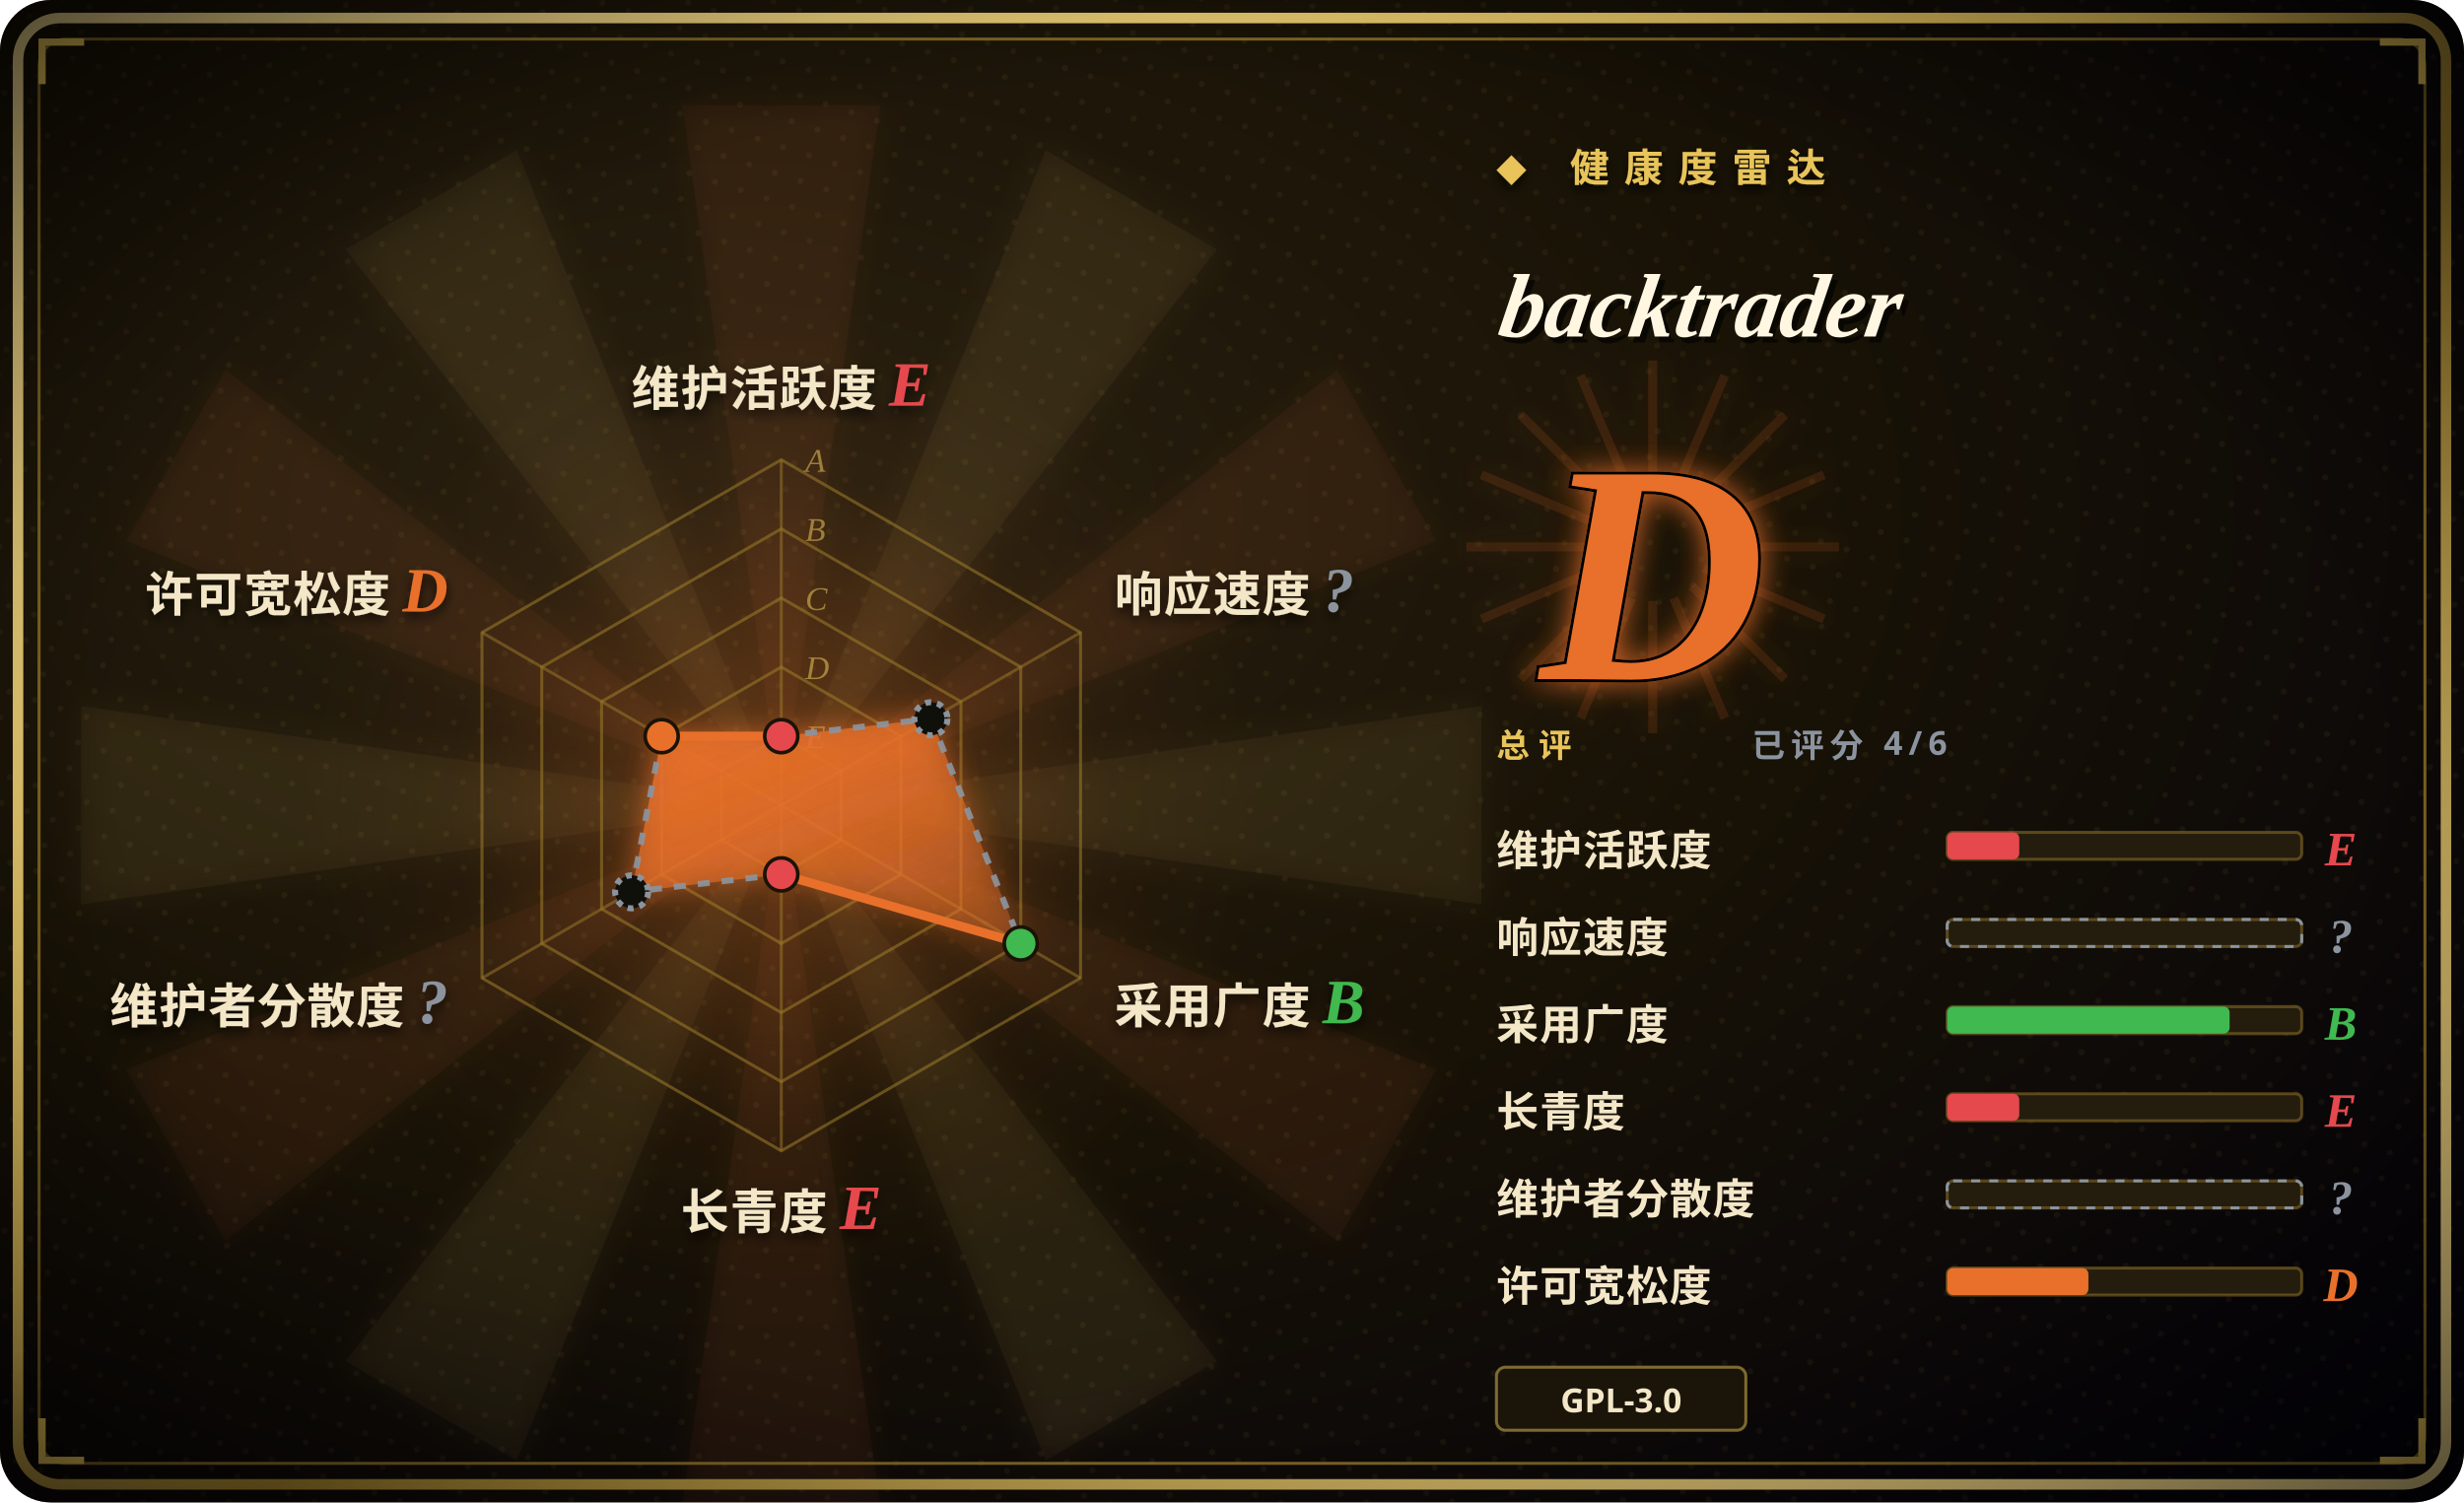
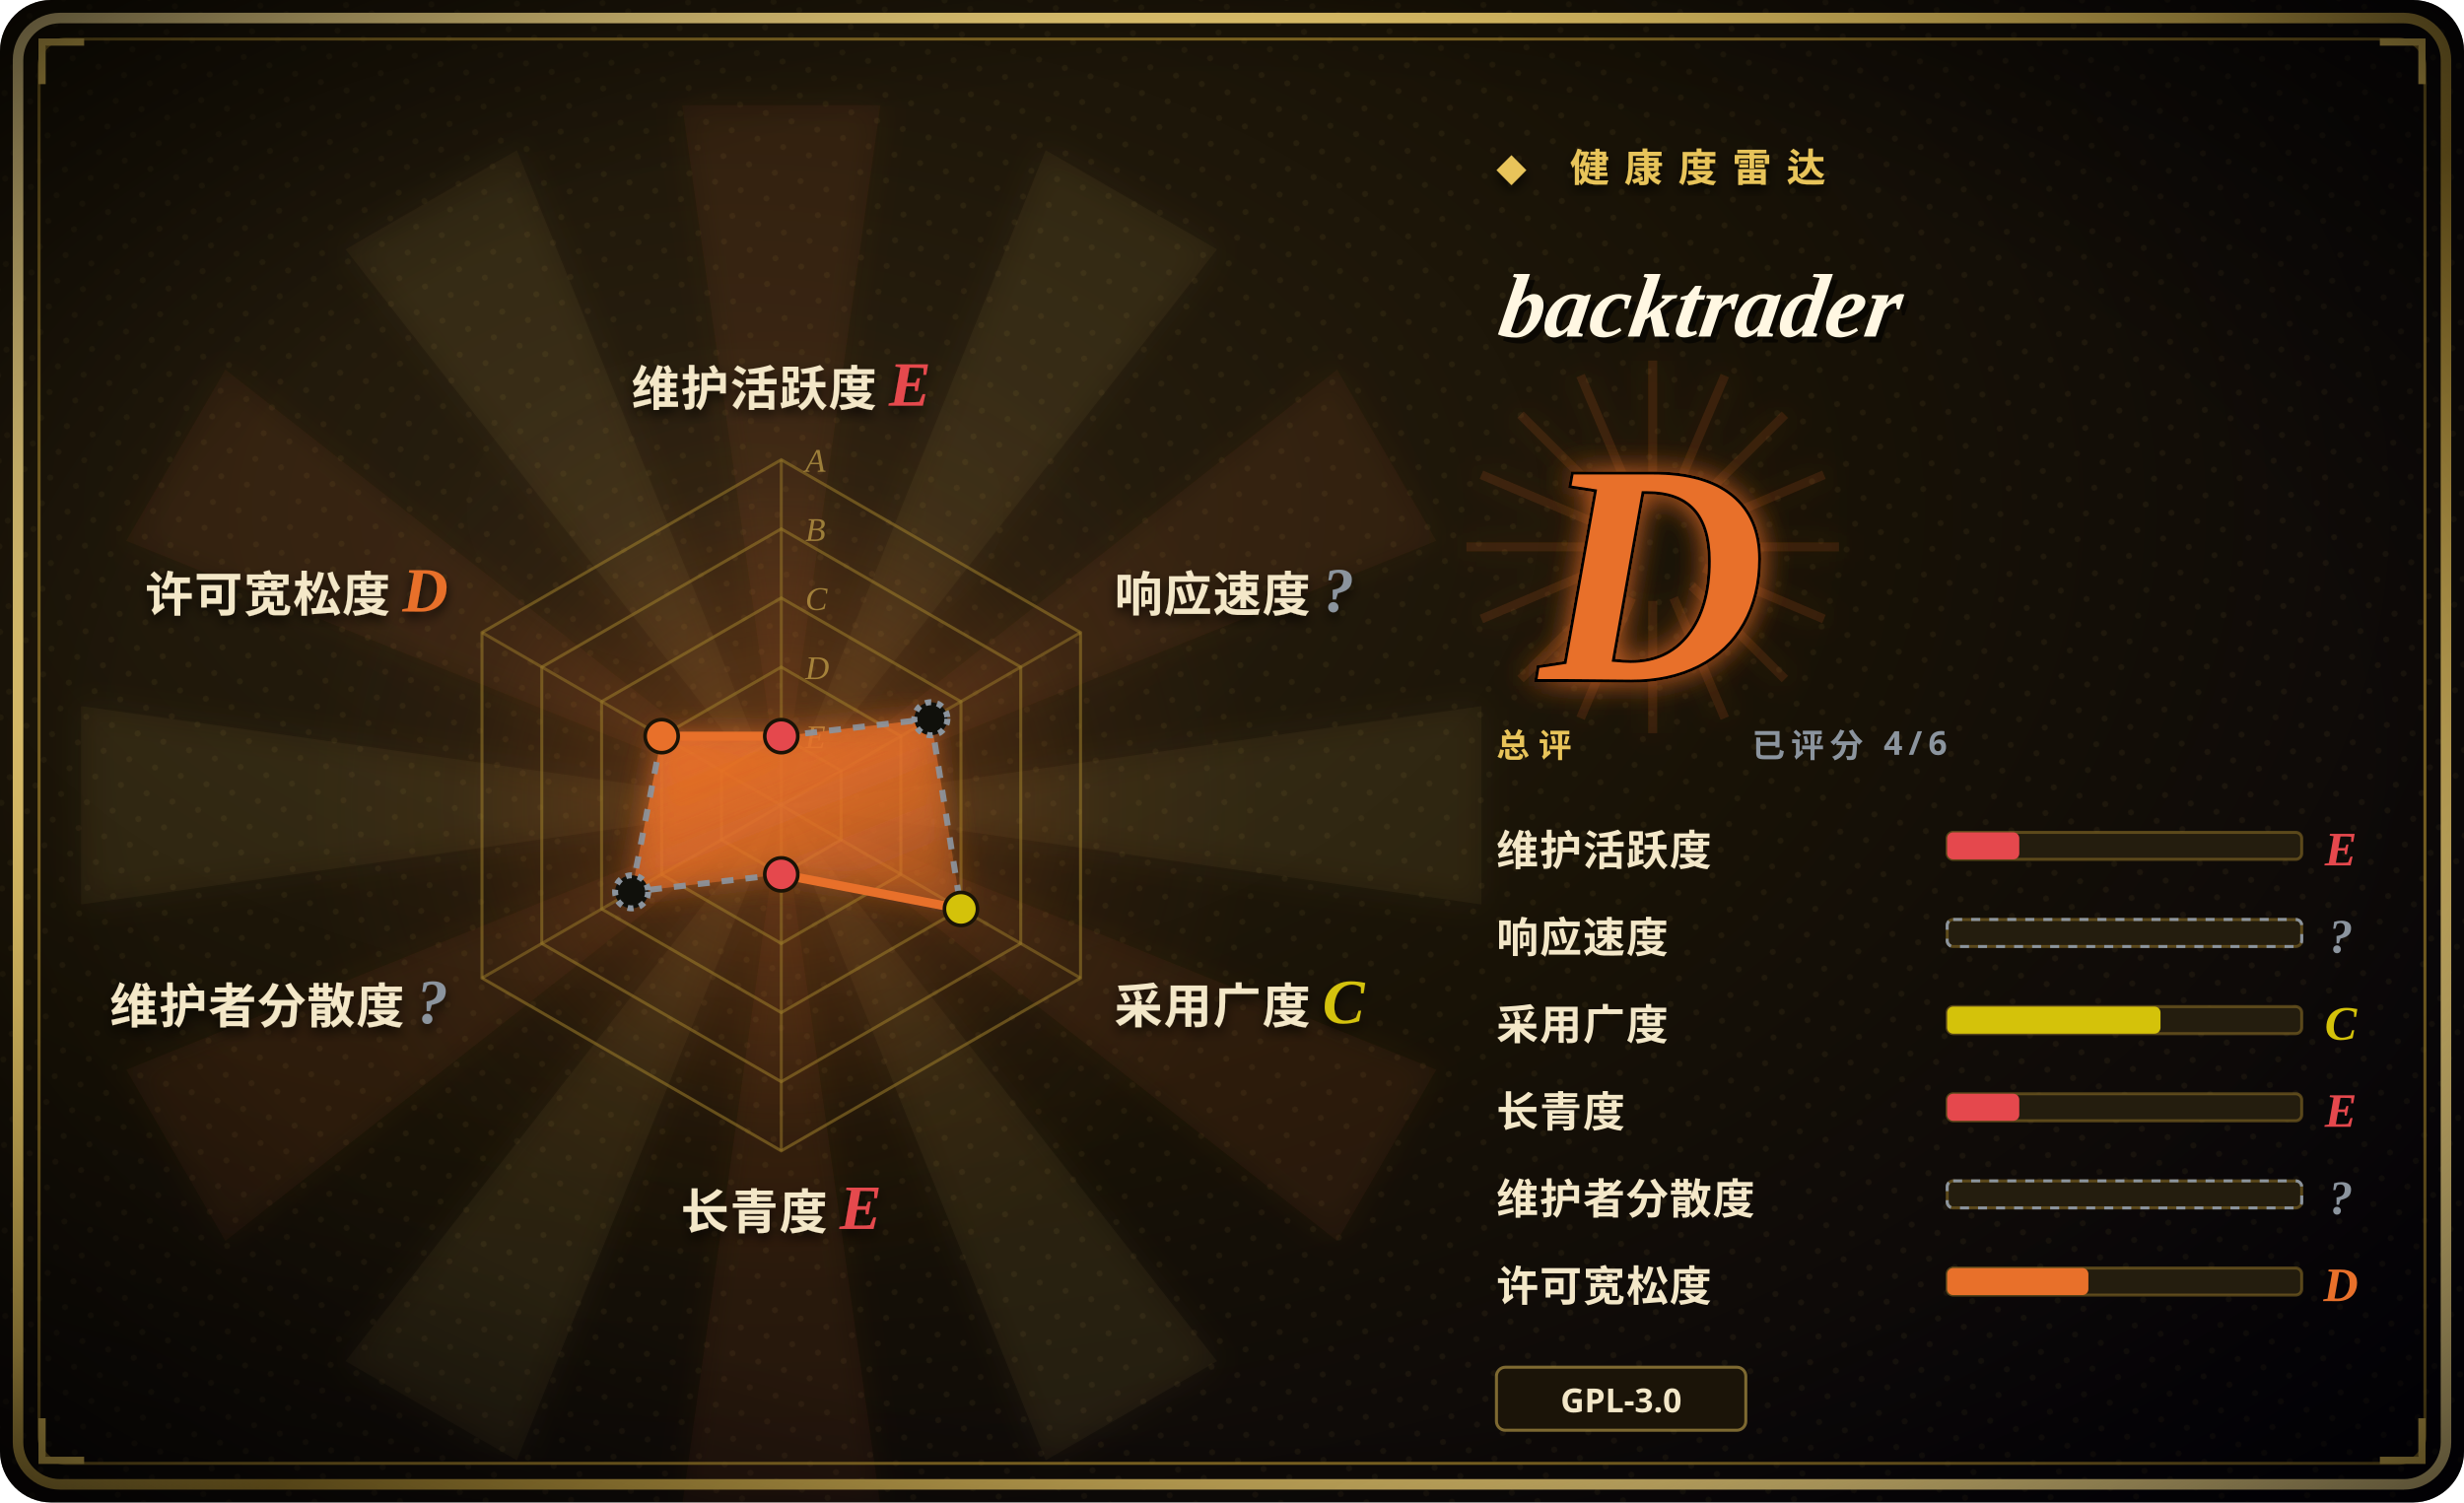
<svg xmlns="http://www.w3.org/2000/svg" width="820" height="500" viewBox="0 0 820 500">
  <defs>
    <radialGradient id="bg" cx="30%" cy="34%" r="90%">
      <stop offset="0%" stop-color="#2a2010" />
      <stop offset="48%" stop-color="#181206" />
      <stop offset="100%" stop-color="#05030a" />
    </radialGradient>
    <radialGradient id="vig" cx="50%" cy="50%" r="72%">
      <stop offset="62%" stop-color="#000000" stop-opacity="0" />
      <stop offset="100%" stop-color="#000000" stop-opacity="0.72" />
    </radialGradient>
    <linearGradient id="frame" x1="0" y1="0" x2="1" y2="1">
      <stop offset="0%" stop-color="#f6dd92" />
      <stop offset="45%" stop-color="#E8C45A" />
      <stop offset="55%" stop-color="#9c7d2a" />
      <stop offset="100%" stop-color="#f6dd92" />
    </linearGradient>
    <linearGradient id="poly" x1="0" y1="0" x2="0.7" y2="1">
      <stop offset="0%" stop-color="#E8702A" stop-opacity="0.92" />
      <stop offset="100%" stop-color="#E8702A" stop-opacity="0.34" />
    </linearGradient>
    <radialGradient id="halo" cx="50%" cy="50%" r="50%">
      <stop offset="0%" stop-color="#E8702A" stop-opacity="0.34" />
      <stop offset="68%" stop-color="#E8702A" stop-opacity="0.04" />
      <stop offset="100%" stop-color="#E8702A" stop-opacity="0" />
    </radialGradient>
    <filter id="glow" x="-60%" y="-60%" width="220%" height="220%">
      <feGaussianBlur stdDeviation="5" result="b" />
      <feMerge>
        <feMergeNode in="b" />
        <feMergeNode in="SourceGraphic" />
      </feMerge>
    </filter>
    <filter id="soft" x="-30%" y="-30%" width="160%" height="160%">
      <feDropShadow dx="0" dy="2" stdDeviation="2" flood-color="#000" flood-opacity="0.7" />
    </filter>
    <pattern id="halftone" width="9" height="9" patternUnits="userSpaceOnUse" patternTransform="rotate(18)">
      <circle cx="2" cy="2" r="1" fill="#E8C45A" fill-opacity="0.06" />
    </pattern>
  </defs>
  <rect width="820" height="500" rx="17" fill="url(#bg)" />
  <rect width="820" height="500" rx="17" fill="url(#halftone)" />
  <g opacity="0.5" filter="url(#glow)">
    <path d="M260,268 L493,235 L493,301 Z" fill="#E8C45A" fill-opacity="0.10" />
    <path d="M260,268 L478,356 L445,413 Z" fill="#E8702A" fill-opacity="0.10" />
    <path d="M260,268 L405,453 L348,486 Z" fill="#E8C45A" fill-opacity="0.10" />
    <path d="M260,268 L293,501 L227,501 Z" fill="#E8702A" fill-opacity="0.10" />
    <path d="M260,268 L172,486 L115,453 Z" fill="#E8C45A" fill-opacity="0.10" />
    <path d="M260,268 L75,413 L42,356 Z" fill="#E8702A" fill-opacity="0.10" />
    <path d="M260,268 L27,301 L27,235 Z" fill="#E8C45A" fill-opacity="0.10" />
    <path d="M260,268 L42,180 L75,123 Z" fill="#E8702A" fill-opacity="0.10" />
    <path d="M260,268 L115,83 L172,50 Z" fill="#E8C45A" fill-opacity="0.10" />
    <path d="M260,268 L227,35 L293,35 Z" fill="#E8702A" fill-opacity="0.10" />
    <path d="M260,268 L348,50 L405,83 Z" fill="#E8C45A" fill-opacity="0.10" />
    <path d="M260,268 L445,123 L478,180 Z" fill="#E8702A" fill-opacity="0.10" />
  </g>
  <circle cx="260" cy="268" r="161" fill="url(#halo)" />
  <rect x="6" y="6" width="808" height="488" rx="14" fill="none" stroke="url(#frame)" stroke-width="3.5" />
  <rect x="13" y="13" width="794" height="474" rx="9" fill="none" stroke="#9c7d2a" stroke-width="1" stroke-opacity="0.8" />
  <path d="M14,28 L14,14 L28,14" fill="none" stroke="#E8C45A" stroke-width="2.4" />
  <path d="M806,28 L806,14 L792,14" fill="none" stroke="#E8C45A" stroke-width="2.4" />
  <path d="M14,472 L14,486 L28,486" fill="none" stroke="#E8C45A" stroke-width="2.4" />
  <path d="M806,472 L806,486 L792,486" fill="none" stroke="#E8C45A" stroke-width="2.4" />
  <rect width="820" height="500" rx="17" fill="url(#vig)" />
  <polygon points="260.0,153.0 359.6,210.5 359.6,325.5 260.0,383.0 160.4,325.5 160.4,210.5" fill="none" stroke="#9c7d2a" stroke-opacity="0.55" stroke-width="1" />
  <polygon points="260.0,176.0 339.7,222.0 339.7,314.0 260.0,360.0 180.3,314.0 180.3,222.0" fill="none" stroke="#9c7d2a" stroke-opacity="0.55" stroke-width="1" />
  <polygon points="260.0,199.0 319.8,233.5 319.8,302.5 260.0,337.0 200.2,302.5 200.2,233.5" fill="none" stroke="#9c7d2a" stroke-opacity="0.55" stroke-width="1" />
  <polygon points="260.0,222.0 299.8,245.0 299.8,291.0 260.0,314.0 220.2,291.0 220.2,245.0" fill="none" stroke="#9c7d2a" stroke-opacity="0.55" stroke-width="1" />
  <polygon points="260.0,245.0 279.9,256.5 279.9,279.5 260.0,291.0 240.1,279.5 240.1,256.5" fill="none" stroke="#9c7d2a" stroke-opacity="0.55" stroke-width="1" />
  <line x1="260" y1="268" x2="260.0" y2="153.0" stroke="#9c7d2a" stroke-opacity="0.5" stroke-width="1" />
  <line x1="260" y1="268" x2="359.6" y2="210.5" stroke="#9c7d2a" stroke-opacity="0.5" stroke-width="1" />
  <line x1="260" y1="268" x2="359.6" y2="325.5" stroke="#9c7d2a" stroke-opacity="0.5" stroke-width="1" />
  <line x1="260" y1="268" x2="260.0" y2="383.0" stroke="#9c7d2a" stroke-opacity="0.5" stroke-width="1" />
  <line x1="260" y1="268" x2="160.4" y2="325.5" stroke="#9c7d2a" stroke-opacity="0.5" stroke-width="1" />
  <line x1="260" y1="268" x2="160.4" y2="210.5" stroke="#9c7d2a" stroke-opacity="0.5" stroke-width="1" />
  <text x="268" y="157.0" font-size="11" font-style="italic" fill="#E8C45A" fill-opacity="0.55" font-family="'Georgia','Times New Roman',serif">A</text>
  <text x="268" y="180.0" font-size="11" font-style="italic" fill="#E8C45A" fill-opacity="0.55" font-family="'Georgia','Times New Roman',serif">B</text>
  <text x="268" y="203.0" font-size="11" font-style="italic" fill="#E8C45A" fill-opacity="0.55" font-family="'Georgia','Times New Roman',serif">C</text>
  <text x="268" y="226.0" font-size="11" font-style="italic" fill="#E8C45A" fill-opacity="0.55" font-family="'Georgia','Times New Roman',serif">D</text>
  <text x="268" y="249.0" font-size="11" font-style="italic" fill="#E8C45A" fill-opacity="0.55" font-family="'Georgia','Times New Roman',serif">E</text>
-   <polygon points="260.0,245.0 309.8,239.2 339.7,314.0 260.0,291.0 210.2,296.8 220.2,245.0" fill="url(#poly)" filter="url(#glow)" />
+   <polygon points="260.0,245.0 309.8,239.2 319.8,302.5 260.0,291.0 210.2,296.8 220.2,245.0" fill="url(#poly)" filter="url(#glow)" />
  <line x1="260.0" y1="245.0" x2="309.8" y2="239.2" stroke="#8B949E" stroke-width="2" stroke-dasharray="4 4" stroke-opacity="0.92" />
-   <line x1="309.8" y1="239.2" x2="339.7" y2="314.0" stroke="#8B949E" stroke-width="2" stroke-dasharray="4 4" stroke-opacity="0.92" />
-   <line x1="339.7" y1="314.0" x2="260.0" y2="291.0" stroke="#E8702A" stroke-width="3" />
+   <line x1="309.8" y1="239.2" x2="319.8" y2="302.5" stroke="#8B949E" stroke-width="2" stroke-dasharray="4 4" stroke-opacity="0.92" />
+   <line x1="319.8" y1="302.5" x2="260.0" y2="291.0" stroke="#E8702A" stroke-width="3" />
  <line x1="260.0" y1="291.0" x2="210.2" y2="296.8" stroke="#8B949E" stroke-width="2" stroke-dasharray="4 4" stroke-opacity="0.92" />
  <line x1="210.2" y1="296.8" x2="220.2" y2="245.0" stroke="#8B949E" stroke-width="2" stroke-dasharray="4 4" stroke-opacity="0.92" />
  <line x1="220.2" y1="245.0" x2="260.0" y2="245.0" stroke="#E8702A" stroke-width="3" />
  <circle cx="260.0" cy="245.0" r="5.5" fill="#E5484D" stroke="#1a1306" stroke-width="1.2" />
  <circle cx="309.8" cy="239.2" r="5.5" fill="#10100b" stroke="#8B949E" stroke-width="2" stroke-dasharray="2 2" />
-   <circle cx="339.7" cy="314.0" r="5.5" fill="#3FB950" stroke="#1a1306" stroke-width="1.2" />
+   <circle cx="319.8" cy="302.5" r="5.5" fill="#D4C20A" stroke="#1a1306" stroke-width="1.2" />
  <circle cx="260.0" cy="291.0" r="5.5" fill="#E5484D" stroke="#1a1306" stroke-width="1.2" />
  <circle cx="210.2" cy="296.8" r="5.5" fill="#10100b" stroke="#8B949E" stroke-width="2" stroke-dasharray="2 2" />
  <circle cx="220.2" cy="245.0" r="5.5" fill="#E8702A" stroke="#1a1306" stroke-width="1.2" />
  <text x="260.0" y="135.0" font-size="16" font-weight="900" fill="#f3e7c8" text-anchor="middle" font-family="'PingFang SC','Hiragino Sans GB','Heiti SC','Microsoft YaHei',sans-serif" letter-spacing="0.4" filter="url(#soft)">维护活跃度 <tspan fill="#E5484D" font-family="'Georgia','Times New Roman',serif" font-style="italic" font-size="21">E</tspan>
  </text>
  <text x="370.9" y="203.5" font-size="16" font-weight="900" fill="#f3e7c8" text-anchor="start" font-family="'PingFang SC','Hiragino Sans GB','Heiti SC','Microsoft YaHei',sans-serif" letter-spacing="0.4" filter="url(#soft)">响应速度 <tspan fill="#8B949E" font-family="'Georgia','Times New Roman',serif" font-style="italic" font-size="21">?</tspan>
  </text>
-   <text x="370.9" y="340.5" font-size="16" font-weight="900" fill="#f3e7c8" text-anchor="start" font-family="'PingFang SC','Hiragino Sans GB','Heiti SC','Microsoft YaHei',sans-serif" letter-spacing="0.4" filter="url(#soft)">采用广度 <tspan fill="#3FB950" font-family="'Georgia','Times New Roman',serif" font-style="italic" font-size="21">B</tspan>
+   <text x="370.9" y="340.5" font-size="16" font-weight="900" fill="#f3e7c8" text-anchor="start" font-family="'PingFang SC','Hiragino Sans GB','Heiti SC','Microsoft YaHei',sans-serif" letter-spacing="0.4" filter="url(#soft)">采用广度 <tspan fill="#D4C20A" font-family="'Georgia','Times New Roman',serif" font-style="italic" font-size="21">C</tspan>
  </text>
  <text x="260.0" y="409.0" font-size="16" font-weight="900" fill="#f3e7c8" text-anchor="middle" font-family="'PingFang SC','Hiragino Sans GB','Heiti SC','Microsoft YaHei',sans-serif" letter-spacing="0.4" filter="url(#soft)">长青度 <tspan fill="#E5484D" font-family="'Georgia','Times New Roman',serif" font-style="italic" font-size="21">E</tspan>
  </text>
  <text x="149.1" y="340.5" font-size="16" font-weight="900" fill="#f3e7c8" text-anchor="end" font-family="'PingFang SC','Hiragino Sans GB','Heiti SC','Microsoft YaHei',sans-serif" letter-spacing="0.4" filter="url(#soft)">维护者分散度 <tspan fill="#8B949E" font-family="'Georgia','Times New Roman',serif" font-style="italic" font-size="21">?</tspan>
  </text>
  <text x="149.1" y="203.5" font-size="16" font-weight="900" fill="#f3e7c8" text-anchor="end" font-family="'PingFang SC','Hiragino Sans GB','Heiti SC','Microsoft YaHei',sans-serif" letter-spacing="0.4" filter="url(#soft)">许可宽松度 <tspan fill="#E8702A" font-family="'Georgia','Times New Roman',serif" font-style="italic" font-size="21">D</tspan>
  </text>
  <text x="498" y="60" font-size="13" letter-spacing="5" fill="#E8C45A" font-weight="900" font-family="'PingFang SC','Hiragino Sans GB','Heiti SC','Microsoft YaHei',sans-serif" filter="url(#soft)">◆ 健康度雷达</text>
  <g transform="translate(498,112) skewX(-9)">
    <text x="2" y="2" font-size="30" font-weight="900" font-style="italic" fill="#000" fill-opacity="0.6" font-family="'Georgia','Times New Roman',serif">backtrader</text>
    <text x="0" y="0" font-size="30" font-weight="900" font-style="italic" fill="#fff7e2" font-family="'Georgia','Times New Roman',serif">backtrader</text>
  </g>
  <line x1="498" y1="124" x2="648" y2="124" stroke="url(#frame)" stroke-width="2" />
  <g opacity="0.85" filter="url(#glow)">
    <line x1="568" y1="182" x2="612" y2="182" stroke="#E8702A" stroke-opacity="0.16" stroke-width="3" />
    <line x1="567" y1="189" x2="607" y2="206" stroke="#E8702A" stroke-opacity="0.16" stroke-width="3" />
    <line x1="563" y1="195" x2="594" y2="226" stroke="#E8702A" stroke-opacity="0.16" stroke-width="3" />
    <line x1="557" y1="199" x2="574" y2="239" stroke="#E8702A" stroke-opacity="0.16" stroke-width="3" />
    <line x1="550" y1="200" x2="550" y2="244" stroke="#E8702A" stroke-opacity="0.16" stroke-width="3" />
    <line x1="543" y1="199" x2="526" y2="239" stroke="#E8702A" stroke-opacity="0.16" stroke-width="3" />
    <line x1="537" y1="195" x2="506" y2="226" stroke="#E8702A" stroke-opacity="0.16" stroke-width="3" />
    <line x1="533" y1="189" x2="493" y2="206" stroke="#E8702A" stroke-opacity="0.16" stroke-width="3" />
    <line x1="532" y1="182" x2="488" y2="182" stroke="#E8702A" stroke-opacity="0.16" stroke-width="3" />
    <line x1="533" y1="175" x2="493" y2="158" stroke="#E8702A" stroke-opacity="0.16" stroke-width="3" />
    <line x1="537" y1="169" x2="506" y2="138" stroke="#E8702A" stroke-opacity="0.16" stroke-width="3" />
    <line x1="543" y1="165" x2="526" y2="125" stroke="#E8702A" stroke-opacity="0.16" stroke-width="3" />
    <line x1="550" y1="164" x2="550" y2="120" stroke="#E8702A" stroke-opacity="0.16" stroke-width="3" />
    <line x1="557" y1="165" x2="574" y2="125" stroke="#E8702A" stroke-opacity="0.16" stroke-width="3" />
    <line x1="563" y1="169" x2="594" y2="138" stroke="#E8702A" stroke-opacity="0.16" stroke-width="3" />
    <line x1="567" y1="175" x2="607" y2="158" stroke="#E8702A" stroke-opacity="0.16" stroke-width="3" />
  </g>
  <text x="550" y="226" font-size="104" font-weight="900" font-style="italic" text-anchor="middle" fill="#E8702A" stroke="#000" stroke-width="2" paint-order="stroke" font-family="'Georgia','Times New Roman',serif" filter="url(#glow)">D</text>
  <text x="498" y="252" font-size="11" letter-spacing="3" fill="#E8C45A" font-family="'PingFang SC','Hiragino Sans GB','Heiti SC','Microsoft YaHei',sans-serif" font-weight="900">总评</text>
  <text x="648" y="252" font-size="11" letter-spacing="2" fill="#8B949E" font-family="'PingFang SC','Hiragino Sans GB','Heiti SC','Microsoft YaHei',sans-serif" font-weight="900" text-anchor="end">已评分 4/6</text>
  <text x="498" y="288" font-size="14" font-weight="900" fill="#f3e7c8" font-family="'PingFang SC','Hiragino Sans GB','Heiti SC','Microsoft YaHei',sans-serif" letter-spacing="0.4">维护活跃度</text>
  <rect x="648" y="277" width="118" height="9" rx="2" fill="#241d0e" stroke="#9c7d2a" stroke-opacity="0.5" />
  <rect x="648" y="277" width="24" height="9" rx="2" fill="#E5484D" />
  <text x="779" y="288" font-size="16" font-weight="900" font-style="italic" fill="#E5484D" font-family="'Georgia','Times New Roman',serif" text-anchor="middle">E</text>
  <text x="498" y="317" font-size="14" font-weight="900" fill="#f3e7c8" font-family="'PingFang SC','Hiragino Sans GB','Heiti SC','Microsoft YaHei',sans-serif" letter-spacing="0.4">响应速度</text>
  <rect x="648" y="306" width="118" height="9" rx="2" fill="#241d0e" stroke="#9c7d2a" stroke-opacity="0.5" />
  <rect x="648" y="306" width="118" height="9" rx="2" fill="none" stroke="#8B949E" stroke-dasharray="3 3" />
  <text x="779" y="317" font-size="16" font-weight="900" font-style="italic" fill="#8B949E" font-family="'Georgia','Times New Roman',serif" text-anchor="middle">?</text>
  <text x="498" y="346" font-size="14" font-weight="900" fill="#f3e7c8" font-family="'PingFang SC','Hiragino Sans GB','Heiti SC','Microsoft YaHei',sans-serif" letter-spacing="0.4">采用广度</text>
  <rect x="648" y="335" width="118" height="9" rx="2" fill="#241d0e" stroke="#9c7d2a" stroke-opacity="0.5" />
-   <rect x="648" y="335" width="94" height="9" rx="2" fill="#3FB950" />
-   <text x="779" y="346" font-size="16" font-weight="900" font-style="italic" fill="#3FB950" font-family="'Georgia','Times New Roman',serif" text-anchor="middle">B</text>
+   <rect x="648" y="335" width="71" height="9" rx="2" fill="#D4C20A" />
+   <text x="779" y="346" font-size="16" font-weight="900" font-style="italic" fill="#D4C20A" font-family="'Georgia','Times New Roman',serif" text-anchor="middle">C</text>
  <text x="498" y="375" font-size="14" font-weight="900" fill="#f3e7c8" font-family="'PingFang SC','Hiragino Sans GB','Heiti SC','Microsoft YaHei',sans-serif" letter-spacing="0.4">长青度</text>
  <rect x="648" y="364" width="118" height="9" rx="2" fill="#241d0e" stroke="#9c7d2a" stroke-opacity="0.5" />
  <rect x="648" y="364" width="24" height="9" rx="2" fill="#E5484D" />
  <text x="779" y="375" font-size="16" font-weight="900" font-style="italic" fill="#E5484D" font-family="'Georgia','Times New Roman',serif" text-anchor="middle">E</text>
  <text x="498" y="404" font-size="14" font-weight="900" fill="#f3e7c8" font-family="'PingFang SC','Hiragino Sans GB','Heiti SC','Microsoft YaHei',sans-serif" letter-spacing="0.4">维护者分散度</text>
  <rect x="648" y="393" width="118" height="9" rx="2" fill="#241d0e" stroke="#9c7d2a" stroke-opacity="0.5" />
  <rect x="648" y="393" width="118" height="9" rx="2" fill="none" stroke="#8B949E" stroke-dasharray="3 3" />
  <text x="779" y="404" font-size="16" font-weight="900" font-style="italic" fill="#8B949E" font-family="'Georgia','Times New Roman',serif" text-anchor="middle">?</text>
  <text x="498" y="433" font-size="14" font-weight="900" fill="#f3e7c8" font-family="'PingFang SC','Hiragino Sans GB','Heiti SC','Microsoft YaHei',sans-serif" letter-spacing="0.4">许可宽松度</text>
  <rect x="648" y="422" width="118" height="9" rx="2" fill="#241d0e" stroke="#9c7d2a" stroke-opacity="0.5" />
  <rect x="648" y="422" width="47" height="9" rx="2" fill="#E8702A" />
  <text x="779" y="433" font-size="16" font-weight="900" font-style="italic" fill="#E8702A" font-family="'Georgia','Times New Roman',serif" text-anchor="middle">D</text>
  <rect x="498" y="455" width="83" height="21" rx="3" fill="#1b1408" stroke="#E8C45A" stroke-opacity="0.5" />
  <text x="539.5" y="470" font-size="11" font-weight="700" fill="#f3e7c8" text-anchor="middle" font-family="'PingFang SC','Hiragino Sans GB','Heiti SC','Microsoft YaHei',sans-serif">GPL-3.0</text>
</svg>
